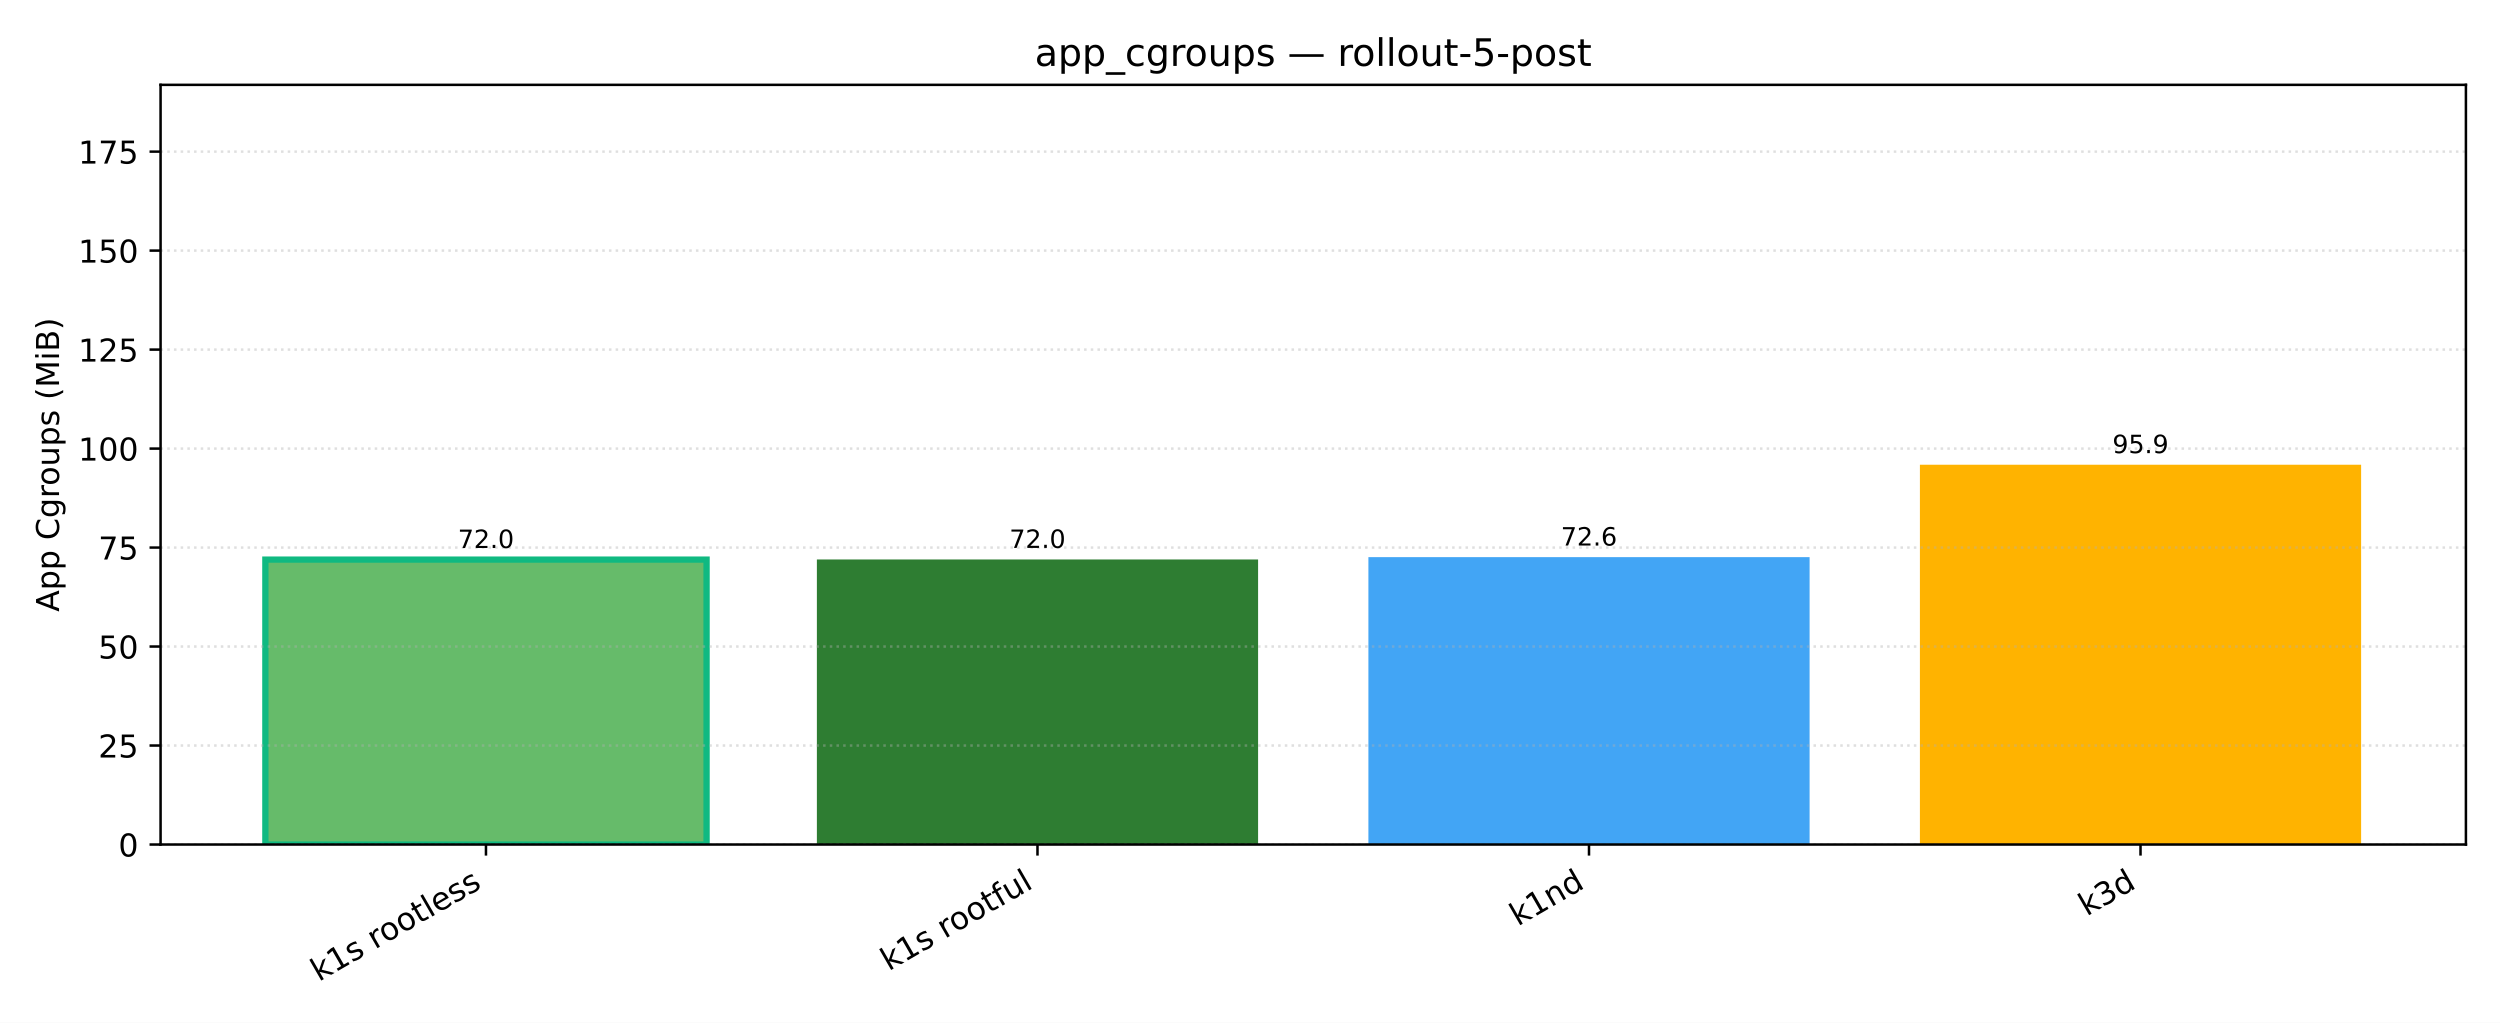
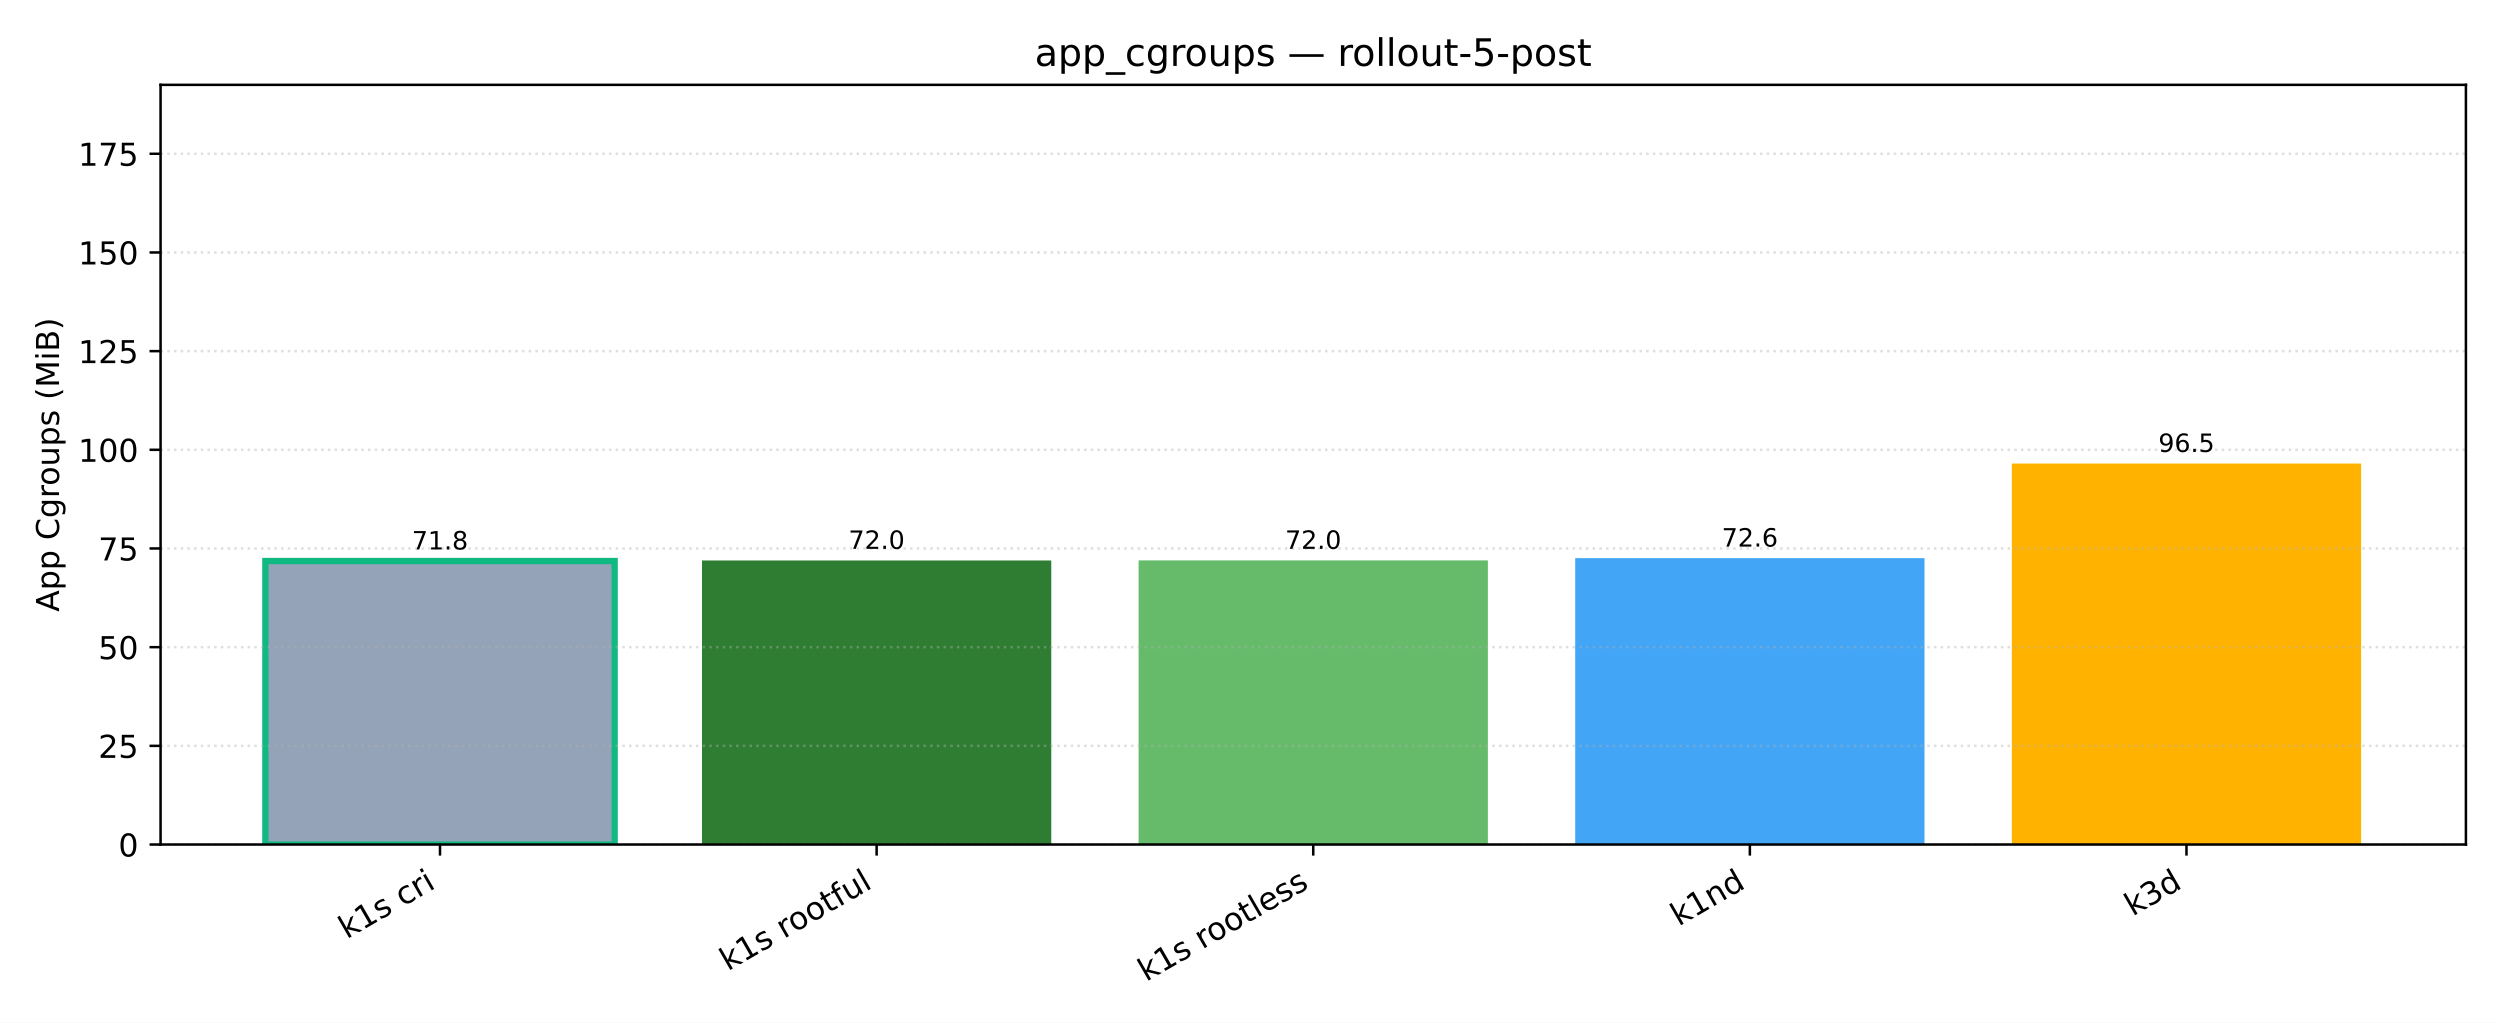
<svg xmlns="http://www.w3.org/2000/svg" xmlns:xlink="http://www.w3.org/1999/xlink" width="792pt" height="324pt" viewBox="0 0 792 324" version="1.1">
  <defs>
    <style type="text/css">*{stroke-linejoin: round; stroke-linecap: butt}</style>
  </defs>
  <g id="figure_1">
    <g id="patch_1">
      <path d="M 0 324  L 792 324  L 792 0  L 0 0  z " style="fill: #ffffff" />
    </g>
    <g id="axes_1">
      <g id="patch_2">
        <path d="M 50.87 267.545  L 781.2 267.545  L 781.2 26.88  L 50.87 26.88  z " style="fill: #ffffff" />
      </g>
      <g id="patch_3">
-         <path d="M 84.067 267.545  L 223.843 267.545  L 223.843 177.278  L 84.067 177.278  z " clip-path="url(#pb3bfb84883)" style="fill: #66bb6a; stroke: #10b981; stroke-width: 2; stroke-linejoin: miter" />
+         <path d="M 84.067 267.545  L 194.723 267.545  L 194.723 177.737  L 84.067 177.737  z " clip-path="url(#p24a2cd84d9)" style="fill: #94a3b8; stroke: #10b981; stroke-width: 2; stroke-linejoin: miter" />
      </g>
      <g id="patch_4">
-         <path d="M 258.787 267.545  L 398.563 267.545  L 398.563 177.243  L 258.787 177.243  z " clip-path="url(#pb3bfb84883)" style="fill: #2e7d32" />
+         <path d="M 222.387 267.545  L 333.043 267.545  L 333.043 177.551  L 222.387 177.551  z " clip-path="url(#p24a2cd84d9)" style="fill: #2e7d32" />
      </g>
      <g id="patch_5">
-         <path d="M 433.507 267.545  L 573.283 267.545  L 573.283 176.498  L 433.507 176.498  z " clip-path="url(#pb3bfb84883)" style="fill: #42a5f5" />
+         <path d="M 360.707 267.545  L 471.363 267.545  L 471.363 177.536  L 360.707 177.536  z " clip-path="url(#p24a2cd84d9)" style="fill: #66bb6a" />
      </g>
      <g id="patch_6">
-         <path d="M 608.227 267.545  L 748.003 267.545  L 748.003 147.223  L 608.227 147.223  z " clip-path="url(#pb3bfb84883)" style="fill: #ffb300" />
+         <path d="M 499.027 267.545  L 609.683 267.545  L 609.683 176.818  L 499.027 176.818  z " clip-path="url(#p24a2cd84d9)" style="fill: #42a5f5" />
+       </g>
+       <g id="patch_7">
+         <path d="M 637.347 267.545  L 748.003 267.545  L 748.003 146.846  L 637.347 146.846  z " clip-path="url(#p24a2cd84d9)" style="fill: #ffb300" />
      </g>
      <g id="matplotlib.axis_1">
        <g id="xtick_1">
          <g id="line2d_1">
            <defs>
-               <path id="maa9c6c82c2" d="M 0 0  L 0 3.5  " style="stroke: #000000; stroke-width: 0.8" />
+               <path id="med36ec6212" d="M 0 0  L 0 3.5  " style="stroke: #000000; stroke-width: 0.8" />
            </defs>
            <g>
-               <use xlink:href="#maa9c6c82c2" x="153.955" y="267.545" style="stroke: #000000; stroke-width: 0.8" />
+               <use xlink:href="#med36ec6212" x="139.395" y="267.545" style="stroke: #000000; stroke-width: 0.8" />
            </g>
          </g>
          <g id="text_1">
-             <g transform="translate(101.0103 311.0931) rotate(-30) scale(0.1 -0.1)">
+             <g transform="translate(109.8384 297.59) rotate(-30) scale(0.1 -0.1)">
              <defs>
                <path id="DejaVuSans-6b" d="M 581 4863  L 1159 4863  L 1159 1991  L 2875 3500  L 3609 3500  L 1753 1863  L 3688 0  L 2938 0  L 1159 1709  L 1159 0  L 581 0  L 581 4863  z " transform="scale(0.015625)" />
                <path id="DejaVuSans-31" d="M 794 531  L 1825 531  L 1825 4091  L 703 3866  L 703 4441  L 1819 4666  L 2450 4666  L 2450 531  L 3481 531  L 3481 0  L 794 0  L 794 531  z " transform="scale(0.015625)" />
                <path id="DejaVuSans-73" d="M 2834 3397  L 2834 2853  Q 2591 2978 2328 3040  Q 2066 3103 1784 3103  Q 1356 3103 1142 2972  Q 928 2841 928 2578  Q 928 2378 1081 2264  Q 1234 2150 1697 2047  L 1894 2003  Q 2506 1872 2764 1633  Q 3022 1394 3022 966  Q 3022 478 2636 193  Q 2250 -91 1575 -91  Q 1294 -91 989 -36  Q 684 19 347 128  L 347 722  Q 666 556 975 473  Q 1284 391 1588 391  Q 1994 391 2212 530  Q 2431 669 2431 922  Q 2431 1156 2273 1281  Q 2116 1406 1581 1522  L 1381 1569  Q 847 1681 609 1914  Q 372 2147 372 2553  Q 372 3047 722 3315  Q 1072 3584 1716 3584  Q 2034 3584 2315 3537  Q 2597 3491 2834 3397  z " transform="scale(0.015625)" />
                <path id="DejaVuSans-20" transform="scale(0.015625)" />
+                 <path id="DejaVuSans-63" d="M 3122 3366  L 3122 2828  Q 2878 2963 2633 3030  Q 2388 3097 2138 3097  Q 1578 3097 1268 2742  Q 959 2388 959 1747  Q 959 1106 1268 751  Q 1578 397 2138 397  Q 2388 397 2633 464  Q 2878 531 3122 666  L 3122 134  Q 2881 22 2623 -34  Q 2366 -91 2075 -91  Q 1284 -91 818 406  Q 353 903 353 1747  Q 353 2603 823 3093  Q 1294 3584 2113 3584  Q 2378 3584 2631 3529  Q 2884 3475 3122 3366  z " transform="scale(0.015625)" />
                <path id="DejaVuSans-72" d="M 2631 2963  Q 2534 3019 2420 3045  Q 2306 3072 2169 3072  Q 1681 3072 1420 2755  Q 1159 2438 1159 1844  L 1159 0  L 581 0  L 581 3500  L 1159 3500  L 1159 2956  Q 1341 3275 1631 3429  Q 1922 3584 2338 3584  Q 2397 3584 2469 3576  Q 2541 3569 2628 3553  L 2631 2963  z " transform="scale(0.015625)" />
+                 <path id="DejaVuSans-69" d="M 603 3500  L 1178 3500  L 1178 0  L 603 0  L 603 3500  z M 603 4863  L 1178 4863  L 1178 4134  L 603 4134  L 603 4863  z " transform="scale(0.015625)" />
+               </defs>
+               <use xlink:href="#DejaVuSans-6b" />
+               <use xlink:href="#DejaVuSans-31" transform="translate(57.91016 0)" />
+               <use xlink:href="#DejaVuSans-73" transform="translate(121.5332 0)" />
+               <use xlink:href="#DejaVuSans-20" transform="translate(173.6328 0)" />
+               <use xlink:href="#DejaVuSans-63" transform="translate(205.4199 0)" />
+               <use xlink:href="#DejaVuSans-72" transform="translate(260.4004 0)" />
+               <use xlink:href="#DejaVuSans-69" transform="translate(301.5137 0)" />
+             </g>
+           </g>
+         </g>
+         <g id="xtick_2">
+           <g id="line2d_2">
+             <g>
+               <use xlink:href="#med36ec6212" x="277.715" y="267.545" style="stroke: #000000; stroke-width: 0.8" />
+             </g>
+           </g>
+           <g id="text_2">
+             <g transform="translate(230.5849 307.7361) rotate(-30) scale(0.1 -0.1)">
+               <defs>
                <path id="DejaVuSans-6f" d="M 1959 3097  Q 1497 3097 1228 2736  Q 959 2375 959 1747  Q 959 1119 1226 758  Q 1494 397 1959 397  Q 2419 397 2687 759  Q 2956 1122 2956 1747  Q 2956 2369 2687 2733  Q 2419 3097 1959 3097  z M 1959 3584  Q 2709 3584 3137 3096  Q 3566 2609 3566 1747  Q 3566 888 3137 398  Q 2709 -91 1959 -91  Q 1206 -91 779 398  Q 353 888 353 1747  Q 353 2609 779 3096  Q 1206 3584 1959 3584  z " transform="scale(0.015625)" />
                <path id="DejaVuSans-74" d="M 1172 4494  L 1172 3500  L 2356 3500  L 2356 3053  L 1172 3053  L 1172 1153  Q 1172 725 1289 603  Q 1406 481 1766 481  L 2356 481  L 2356 0  L 1766 0  Q 1100 0 847 248  Q 594 497 594 1153  L 594 3053  L 172 3053  L 172 3500  L 594 3500  L 594 4494  L 1172 4494  z " transform="scale(0.015625)" />
+                 <path id="DejaVuSans-66" d="M 2375 4863  L 2375 4384  L 1825 4384  Q 1516 4384 1395 4259  Q 1275 4134 1275 3809  L 1275 3500  L 2222 3500  L 2222 3053  L 1275 3053  L 1275 0  L 697 0  L 697 3053  L 147 3053  L 147 3500  L 697 3500  L 697 3744  Q 697 4328 969 4595  Q 1241 4863 1831 4863  L 2375 4863  z " transform="scale(0.015625)" />
+                 <path id="DejaVuSans-75" d="M 544 1381  L 544 3500  L 1119 3500  L 1119 1403  Q 1119 906 1312 657  Q 1506 409 1894 409  Q 2359 409 2629 706  Q 2900 1003 2900 1516  L 2900 3500  L 3475 3500  L 3475 0  L 2900 0  L 2900 538  Q 2691 219 2414 64  Q 2138 -91 1772 -91  Q 1169 -91 856 284  Q 544 659 544 1381  z M 1991 3584  L 1991 3584  z " transform="scale(0.015625)" />
                <path id="DejaVuSans-6c" d="M 603 4863  L 1178 4863  L 1178 0  L 603 0  L 603 4863  z " transform="scale(0.015625)" />
+               </defs>
+               <use xlink:href="#DejaVuSans-6b" />
+               <use xlink:href="#DejaVuSans-31" transform="translate(57.91016 0)" />
+               <use xlink:href="#DejaVuSans-73" transform="translate(121.5332 0)" />
+               <use xlink:href="#DejaVuSans-20" transform="translate(173.6328 0)" />
+               <use xlink:href="#DejaVuSans-72" transform="translate(205.4199 0)" />
+               <use xlink:href="#DejaVuSans-6f" transform="translate(244.2832 0)" />
+               <use xlink:href="#DejaVuSans-6f" transform="translate(305.4648 0)" />
+               <use xlink:href="#DejaVuSans-74" transform="translate(366.6465 0)" />
+               <use xlink:href="#DejaVuSans-66" transform="translate(405.8555 0)" />
+               <use xlink:href="#DejaVuSans-75" transform="translate(441.0605 0)" />
+               <use xlink:href="#DejaVuSans-6c" transform="translate(504.4395 0)" />
+             </g>
+           </g>
+         </g>
+         <g id="xtick_3">
+           <g id="line2d_3">
+             <g>
+               <use xlink:href="#med36ec6212" x="416.035" y="267.545" style="stroke: #000000; stroke-width: 0.8" />
+             </g>
+           </g>
+           <g id="text_3">
+             <g transform="translate(363.0905 311.0931) rotate(-30) scale(0.1 -0.1)">
+               <defs>
                <path id="DejaVuSans-65" d="M 3597 1894  L 3597 1613  L 953 1613  Q 991 1019 1311 708  Q 1631 397 2203 397  Q 2534 397 2845 478  Q 3156 559 3463 722  L 3463 178  Q 3153 47 2828 -22  Q 2503 -91 2169 -91  Q 1331 -91 842 396  Q 353 884 353 1716  Q 353 2575 817 3079  Q 1281 3584 2069 3584  Q 2775 3584 3186 3129  Q 3597 2675 3597 1894  z M 3022 2063  Q 3016 2534 2758 2815  Q 2500 3097 2075 3097  Q 1594 3097 1305 2825  Q 1016 2553 972 2059  L 3022 2063  z " transform="scale(0.015625)" />
              </defs>
              <use xlink:href="#DejaVuSans-6b" />
              <use xlink:href="#DejaVuSans-31" transform="translate(57.91016 0)" />
              <use xlink:href="#DejaVuSans-73" transform="translate(121.5332 0)" />
              <use xlink:href="#DejaVuSans-20" transform="translate(173.6328 0)" />
              <use xlink:href="#DejaVuSans-72" transform="translate(205.4199 0)" />
              <use xlink:href="#DejaVuSans-6f" transform="translate(244.2832 0)" />
              <use xlink:href="#DejaVuSans-6f" transform="translate(305.4648 0)" />
              <use xlink:href="#DejaVuSans-74" transform="translate(366.6465 0)" />
              <use xlink:href="#DejaVuSans-6c" transform="translate(405.8555 0)" />
              <use xlink:href="#DejaVuSans-65" transform="translate(433.6387 0)" />
              <use xlink:href="#DejaVuSans-73" transform="translate(495.1621 0)" />
              <use xlink:href="#DejaVuSans-73" transform="translate(547.2617 0)" />
            </g>
          </g>
        </g>
-         <g id="xtick_2">
-           <g id="line2d_2">
-             <g>
-               <use xlink:href="#maa9c6c82c2" x="328.675" y="267.545" style="stroke: #000000; stroke-width: 0.8" />
-             </g>
-           </g>
-           <g id="text_2">
-             <g transform="translate(281.545 307.7361) rotate(-30) scale(0.1 -0.1)">
-               <defs>
-                 <path id="DejaVuSans-66" d="M 2375 4863  L 2375 4384  L 1825 4384  Q 1516 4384 1395 4259  Q 1275 4134 1275 3809  L 1275 3500  L 2222 3500  L 2222 3053  L 1275 3053  L 1275 0  L 697 0  L 697 3053  L 147 3053  L 147 3500  L 697 3500  L 697 3744  Q 697 4328 969 4595  Q 1241 4863 1831 4863  L 2375 4863  z " transform="scale(0.015625)" />
-                 <path id="DejaVuSans-75" d="M 544 1381  L 544 3500  L 1119 3500  L 1119 1403  Q 1119 906 1312 657  Q 1506 409 1894 409  Q 2359 409 2629 706  Q 2900 1003 2900 1516  L 2900 3500  L 3475 3500  L 3475 0  L 2900 0  L 2900 538  Q 2691 219 2414 64  Q 2138 -91 1772 -91  Q 1169 -91 856 284  Q 544 659 544 1381  z M 1991 3584  L 1991 3584  z " transform="scale(0.015625)" />
-               </defs>
-               <use xlink:href="#DejaVuSans-6b" />
-               <use xlink:href="#DejaVuSans-31" transform="translate(57.91016 0)" />
-               <use xlink:href="#DejaVuSans-73" transform="translate(121.5332 0)" />
-               <use xlink:href="#DejaVuSans-20" transform="translate(173.6328 0)" />
-               <use xlink:href="#DejaVuSans-72" transform="translate(205.4199 0)" />
-               <use xlink:href="#DejaVuSans-6f" transform="translate(244.2832 0)" />
-               <use xlink:href="#DejaVuSans-6f" transform="translate(305.4648 0)" />
-               <use xlink:href="#DejaVuSans-74" transform="translate(366.6465 0)" />
-               <use xlink:href="#DejaVuSans-66" transform="translate(405.8555 0)" />
-               <use xlink:href="#DejaVuSans-75" transform="translate(441.0605 0)" />
-               <use xlink:href="#DejaVuSans-6c" transform="translate(504.4395 0)" />
-             </g>
-           </g>
-         </g>
-         <g id="xtick_3">
-           <g id="line2d_3">
-             <g>
-               <use xlink:href="#maa9c6c82c2" x="503.395" y="267.545" style="stroke: #000000; stroke-width: 0.8" />
-             </g>
-           </g>
-           <g id="text_3">
-             <g transform="translate(480.8439 293.5454) rotate(-30) scale(0.1 -0.1)">
+         <g id="xtick_4">
+           <g id="line2d_4">
+             <g>
+               <use xlink:href="#med36ec6212" x="554.355" y="267.545" style="stroke: #000000; stroke-width: 0.8" />
+             </g>
+           </g>
+           <g id="text_4">
+             <g transform="translate(531.804 293.5454) rotate(-30) scale(0.1 -0.1)">
              <defs>
                <path id="DejaVuSans-6e" d="M 3513 2113  L 3513 0  L 2938 0  L 2938 2094  Q 2938 2591 2744 2837  Q 2550 3084 2163 3084  Q 1697 3084 1428 2787  Q 1159 2491 1159 1978  L 1159 0  L 581 0  L 581 3500  L 1159 3500  L 1159 2956  Q 1366 3272 1645 3428  Q 1925 3584 2291 3584  Q 2894 3584 3203 3211  Q 3513 2838 3513 2113  z " transform="scale(0.015625)" />
                <path id="DejaVuSans-64" d="M 2906 2969  L 2906 4863  L 3481 4863  L 3481 0  L 2906 0  L 2906 525  Q 2725 213 2448 61  Q 2172 -91 1784 -91  Q 1150 -91 751 415  Q 353 922 353 1747  Q 353 2572 751 3078  Q 1150 3584 1784 3584  Q 2172 3584 2448 3432  Q 2725 3281 2906 2969  z M 947 1747  Q 947 1113 1208 752  Q 1469 391 1925 391  Q 2381 391 2643 752  Q 2906 1113 2906 1747  Q 2906 2381 2643 2742  Q 2381 3103 1925 3103  Q 1469 3103 1208 2742  Q 947 2381 947 1747  z " transform="scale(0.015625)" />
              </defs>
              <use xlink:href="#DejaVuSans-6b" />
              <use xlink:href="#DejaVuSans-31" transform="translate(57.91016 0)" />
              <use xlink:href="#DejaVuSans-6e" transform="translate(121.5332 0)" />
              <use xlink:href="#DejaVuSans-64" transform="translate(184.9121 0)" />
            </g>
          </g>
        </g>
-         <g id="xtick_4">
-           <g id="line2d_4">
-             <g>
-               <use xlink:href="#maa9c6c82c2" x="678.115" y="267.545" style="stroke: #000000; stroke-width: 0.8" />
-             </g>
-           </g>
-           <g id="text_4">
-             <g transform="translate(661.0525 290.3767) rotate(-30) scale(0.1 -0.1)">
+         <g id="xtick_5">
+           <g id="line2d_5">
+             <g>
+               <use xlink:href="#med36ec6212" x="692.675" y="267.545" style="stroke: #000000; stroke-width: 0.8" />
+             </g>
+           </g>
+           <g id="text_5">
+             <g transform="translate(675.6125 290.3767) rotate(-30) scale(0.1 -0.1)">
              <defs>
                <path id="DejaVuSans-33" d="M 2597 2516  Q 3050 2419 3304 2112  Q 3559 1806 3559 1356  Q 3559 666 3084 287  Q 2609 -91 1734 -91  Q 1441 -91 1130 -33  Q 819 25 488 141  L 488 750  Q 750 597 1062 519  Q 1375 441 1716 441  Q 2309 441 2620 675  Q 2931 909 2931 1356  Q 2931 1769 2642 2001  Q 2353 2234 1838 2234  L 1294 2234  L 1294 2753  L 1863 2753  Q 2328 2753 2575 2939  Q 2822 3125 2822 3475  Q 2822 3834 2567 4026  Q 2313 4219 1838 4219  Q 1578 4219 1281 4162  Q 984 4106 628 3988  L 628 4550  Q 988 4650 1302 4700  Q 1616 4750 1894 4750  Q 2613 4750 3031 4423  Q 3450 4097 3450 3541  Q 3450 3153 3228 2886  Q 3006 2619 2597 2516  z " transform="scale(0.015625)" />
              </defs>
              <use xlink:href="#DejaVuSans-6b" />
              <use xlink:href="#DejaVuSans-33" transform="translate(57.91016 0)" />
              <use xlink:href="#DejaVuSans-64" transform="translate(121.5332 0)" />
            </g>
          </g>
        </g>
      </g>
      <g id="matplotlib.axis_2">
        <g id="ytick_1">
-           <g id="line2d_5">
-             <path d="M 50.87 267.545  L 781.2 267.545  " clip-path="url(#pb3bfb84883)" style="fill: none; stroke-dasharray: 0.8,1.32; stroke-dashoffset: 0; stroke: #b0b0b0; stroke-opacity: 0.4; stroke-width: 0.8" />
-           </g>
          <g id="line2d_6">
+             <path d="M 50.87 267.545  L 781.2 267.545  " clip-path="url(#p24a2cd84d9)" style="fill: none; stroke-dasharray: 0.8,1.32; stroke-dashoffset: 0; stroke: #b0b0b0; stroke-opacity: 0.4; stroke-width: 0.8" />
+           </g>
+           <g id="line2d_7">
            <defs>
-               <path id="m09e6386396" d="M 0 0  L -3.5 0  " style="stroke: #000000; stroke-width: 0.8" />
+               <path id="m77cdfce2b3" d="M 0 0  L -3.5 0  " style="stroke: #000000; stroke-width: 0.8" />
            </defs>
            <g>
-               <use xlink:href="#m09e6386396" x="50.87" y="267.545" style="stroke: #000000; stroke-width: 0.8" />
-             </g>
-           </g>
-           <g id="text_5">
+               <use xlink:href="#m77cdfce2b3" x="50.87" y="267.545" style="stroke: #000000; stroke-width: 0.8" />
+             </g>
+           </g>
+           <g id="text_6">
            <g transform="translate(37.5075 271.3447) scale(0.1 -0.1)">
              <defs>
                <path id="DejaVuSans-30" d="M 2034 4250  Q 1547 4250 1301 3770  Q 1056 3291 1056 2328  Q 1056 1369 1301 889  Q 1547 409 2034 409  Q 2525 409 2770 889  Q 3016 1369 3016 2328  Q 3016 3291 2770 3770  Q 2525 4250 2034 4250  z M 2034 4750  Q 2819 4750 3233 4129  Q 3647 3509 3647 2328  Q 3647 1150 3233 529  Q 2819 -91 2034 -91  Q 1250 -91 836 529  Q 422 1150 422 2328  Q 422 3509 836 4129  Q 1250 4750 2034 4750  z " transform="scale(0.015625)" />
              </defs>
              <use xlink:href="#DejaVuSans-30" />
            </g>
          </g>
        </g>
        <g id="ytick_2">
-           <g id="line2d_7">
-             <path d="M 50.87 236.187  L 781.2 236.187  " clip-path="url(#pb3bfb84883)" style="fill: none; stroke-dasharray: 0.8,1.32; stroke-dashoffset: 0; stroke: #b0b0b0; stroke-opacity: 0.4; stroke-width: 0.8" />
-           </g>
          <g id="line2d_8">
-             <g>
-               <use xlink:href="#m09e6386396" x="50.87" y="236.187" style="stroke: #000000; stroke-width: 0.8" />
-             </g>
-           </g>
-           <g id="text_6">
-             <g transform="translate(31.145 239.9863) scale(0.1 -0.1)">
+             <path d="M 50.87 236.284  L 781.2 236.284  " clip-path="url(#p24a2cd84d9)" style="fill: none; stroke-dasharray: 0.8,1.32; stroke-dashoffset: 0; stroke: #b0b0b0; stroke-opacity: 0.4; stroke-width: 0.8" />
+           </g>
+           <g id="line2d_9">
+             <g>
+               <use xlink:href="#m77cdfce2b3" x="50.87" y="236.284" style="stroke: #000000; stroke-width: 0.8" />
+             </g>
+           </g>
+           <g id="text_7">
+             <g transform="translate(31.145 240.0831) scale(0.1 -0.1)">
              <defs>
                <path id="DejaVuSans-32" d="M 1228 531  L 3431 531  L 3431 0  L 469 0  L 469 531  Q 828 903 1448 1529  Q 2069 2156 2228 2338  Q 2531 2678 2651 2914  Q 2772 3150 2772 3378  Q 2772 3750 2511 3984  Q 2250 4219 1831 4219  Q 1534 4219 1204 4116  Q 875 4013 500 3803  L 500 4441  Q 881 4594 1212 4672  Q 1544 4750 1819 4750  Q 2544 4750 2975 4387  Q 3406 4025 3406 3419  Q 3406 3131 3298 2873  Q 3191 2616 2906 2266  Q 2828 2175 2409 1742  Q 1991 1309 1228 531  z " transform="scale(0.015625)" />
                <path id="DejaVuSans-35" d="M 691 4666  L 3169 4666  L 3169 4134  L 1269 4134  L 1269 2991  Q 1406 3038 1543 3061  Q 1681 3084 1819 3084  Q 2600 3084 3056 2656  Q 3513 2228 3513 1497  Q 3513 744 3044 326  Q 2575 -91 1722 -91  Q 1428 -91 1123 -41  Q 819 9 494 109  L 494 744  Q 775 591 1075 516  Q 1375 441 1709 441  Q 2250 441 2565 725  Q 2881 1009 2881 1497  Q 2881 1984 2565 2268  Q 2250 2553 1709 2553  Q 1456 2553 1204 2497  Q 953 2441 691 2322  L 691 4666  z " transform="scale(0.015625)" />
              </defs>
              <use xlink:href="#DejaVuSans-32" />
              <use xlink:href="#DejaVuSans-35" transform="translate(63.62305 0)" />
            </g>
          </g>
        </g>
        <g id="ytick_3">
-           <g id="line2d_9">
-             <path d="M 50.87 204.829  L 781.2 204.829  " clip-path="url(#pb3bfb84883)" style="fill: none; stroke-dasharray: 0.8,1.32; stroke-dashoffset: 0; stroke: #b0b0b0; stroke-opacity: 0.4; stroke-width: 0.8" />
-           </g>
          <g id="line2d_10">
-             <g>
-               <use xlink:href="#m09e6386396" x="50.87" y="204.829" style="stroke: #000000; stroke-width: 0.8" />
-             </g>
-           </g>
-           <g id="text_7">
-             <g transform="translate(31.145 208.628) scale(0.1 -0.1)">
+             <path d="M 50.87 205.022  L 781.2 205.022  " clip-path="url(#p24a2cd84d9)" style="fill: none; stroke-dasharray: 0.8,1.32; stroke-dashoffset: 0; stroke: #b0b0b0; stroke-opacity: 0.4; stroke-width: 0.8" />
+           </g>
+           <g id="line2d_11">
+             <g>
+               <use xlink:href="#m77cdfce2b3" x="50.87" y="205.022" style="stroke: #000000; stroke-width: 0.8" />
+             </g>
+           </g>
+           <g id="text_8">
+             <g transform="translate(31.145 208.8215) scale(0.1 -0.1)">
              <use xlink:href="#DejaVuSans-35" />
              <use xlink:href="#DejaVuSans-30" transform="translate(63.62305 0)" />
            </g>
          </g>
        </g>
        <g id="ytick_4">
-           <g id="line2d_11">
-             <path d="M 50.87 173.47  L 781.2 173.47  " clip-path="url(#pb3bfb84883)" style="fill: none; stroke-dasharray: 0.8,1.32; stroke-dashoffset: 0; stroke: #b0b0b0; stroke-opacity: 0.4; stroke-width: 0.8" />
-           </g>
          <g id="line2d_12">
-             <g>
-               <use xlink:href="#m09e6386396" x="50.87" y="173.47" style="stroke: #000000; stroke-width: 0.8" />
-             </g>
-           </g>
-           <g id="text_8">
-             <g transform="translate(31.145 177.2697) scale(0.1 -0.1)">
+             <path d="M 50.87 173.761  L 781.2 173.761  " clip-path="url(#p24a2cd84d9)" style="fill: none; stroke-dasharray: 0.8,1.32; stroke-dashoffset: 0; stroke: #b0b0b0; stroke-opacity: 0.4; stroke-width: 0.8" />
+           </g>
+           <g id="line2d_13">
+             <g>
+               <use xlink:href="#m77cdfce2b3" x="50.87" y="173.761" style="stroke: #000000; stroke-width: 0.8" />
+             </g>
+           </g>
+           <g id="text_9">
+             <g transform="translate(31.145 177.5599) scale(0.1 -0.1)">
              <defs>
                <path id="DejaVuSans-37" d="M 525 4666  L 3525 4666  L 3525 4397  L 1831 0  L 1172 0  L 2766 4134  L 525 4134  L 525 4666  z " transform="scale(0.015625)" />
              </defs>
              <use xlink:href="#DejaVuSans-37" />
              <use xlink:href="#DejaVuSans-35" transform="translate(63.62305 0)" />
            </g>
          </g>
        </g>
        <g id="ytick_5">
-           <g id="line2d_13">
-             <path d="M 50.87 142.112  L 781.2 142.112  " clip-path="url(#pb3bfb84883)" style="fill: none; stroke-dasharray: 0.8,1.32; stroke-dashoffset: 0; stroke: #b0b0b0; stroke-opacity: 0.4; stroke-width: 0.8" />
-           </g>
          <g id="line2d_14">
-             <g>
-               <use xlink:href="#m09e6386396" x="50.87" y="142.112" style="stroke: #000000; stroke-width: 0.8" />
-             </g>
-           </g>
-           <g id="text_9">
-             <g transform="translate(24.7825 145.9113) scale(0.1 -0.1)">
+             <path d="M 50.87 142.499  L 781.2 142.499  " clip-path="url(#p24a2cd84d9)" style="fill: none; stroke-dasharray: 0.8,1.32; stroke-dashoffset: 0; stroke: #b0b0b0; stroke-opacity: 0.4; stroke-width: 0.8" />
+           </g>
+           <g id="line2d_15">
+             <g>
+               <use xlink:href="#m77cdfce2b3" x="50.87" y="142.499" style="stroke: #000000; stroke-width: 0.8" />
+             </g>
+           </g>
+           <g id="text_10">
+             <g transform="translate(24.7825 146.2983) scale(0.1 -0.1)">
              <use xlink:href="#DejaVuSans-31" />
              <use xlink:href="#DejaVuSans-30" transform="translate(63.62305 0)" />
              <use xlink:href="#DejaVuSans-30" transform="translate(127.2461 0)" />
            </g>
          </g>
        </g>
        <g id="ytick_6">
-           <g id="line2d_15">
-             <path d="M 50.87 110.754  L 781.2 110.754  " clip-path="url(#pb3bfb84883)" style="fill: none; stroke-dasharray: 0.8,1.32; stroke-dashoffset: 0; stroke: #b0b0b0; stroke-opacity: 0.4; stroke-width: 0.8" />
-           </g>
          <g id="line2d_16">
-             <g>
-               <use xlink:href="#m09e6386396" x="50.87" y="110.754" style="stroke: #000000; stroke-width: 0.8" />
-             </g>
-           </g>
-           <g id="text_10">
-             <g transform="translate(24.7825 114.553) scale(0.1 -0.1)">
+             <path d="M 50.87 111.237  L 781.2 111.237  " clip-path="url(#p24a2cd84d9)" style="fill: none; stroke-dasharray: 0.8,1.32; stroke-dashoffset: 0; stroke: #b0b0b0; stroke-opacity: 0.4; stroke-width: 0.8" />
+           </g>
+           <g id="line2d_17">
+             <g>
+               <use xlink:href="#m77cdfce2b3" x="50.87" y="111.237" style="stroke: #000000; stroke-width: 0.8" />
+             </g>
+           </g>
+           <g id="text_11">
+             <g transform="translate(24.7825 115.0367) scale(0.1 -0.1)">
              <use xlink:href="#DejaVuSans-31" />
              <use xlink:href="#DejaVuSans-32" transform="translate(63.62305 0)" />
              <use xlink:href="#DejaVuSans-35" transform="translate(127.2461 0)" />
            </g>
          </g>
        </g>
        <g id="ytick_7">
-           <g id="line2d_17">
-             <path d="M 50.87 79.395  L 781.2 79.395  " clip-path="url(#pb3bfb84883)" style="fill: none; stroke-dasharray: 0.8,1.32; stroke-dashoffset: 0; stroke: #b0b0b0; stroke-opacity: 0.4; stroke-width: 0.8" />
-           </g>
          <g id="line2d_18">
-             <g>
-               <use xlink:href="#m09e6386396" x="50.87" y="79.395" style="stroke: #000000; stroke-width: 0.8" />
-             </g>
-           </g>
-           <g id="text_11">
-             <g transform="translate(24.7825 83.19464) scale(0.1 -0.1)">
+             <path d="M 50.87 79.976  L 781.2 79.976  " clip-path="url(#p24a2cd84d9)" style="fill: none; stroke-dasharray: 0.8,1.32; stroke-dashoffset: 0; stroke: #b0b0b0; stroke-opacity: 0.4; stroke-width: 0.8" />
+           </g>
+           <g id="line2d_19">
+             <g>
+               <use xlink:href="#m77cdfce2b3" x="50.87" y="79.976" style="stroke: #000000; stroke-width: 0.8" />
+             </g>
+           </g>
+           <g id="text_12">
+             <g transform="translate(24.7825 83.77509) scale(0.1 -0.1)">
              <use xlink:href="#DejaVuSans-31" />
              <use xlink:href="#DejaVuSans-35" transform="translate(63.62305 0)" />
              <use xlink:href="#DejaVuSans-30" transform="translate(127.2461 0)" />
            </g>
          </g>
        </g>
        <g id="ytick_8">
-           <g id="line2d_19">
-             <path d="M 50.87 48.037  L 781.2 48.037  " clip-path="url(#pb3bfb84883)" style="fill: none; stroke-dasharray: 0.8,1.32; stroke-dashoffset: 0; stroke: #b0b0b0; stroke-opacity: 0.4; stroke-width: 0.8" />
-           </g>
          <g id="line2d_20">
-             <g>
-               <use xlink:href="#m09e6386396" x="50.87" y="48.037" style="stroke: #000000; stroke-width: 0.8" />
-             </g>
-           </g>
-           <g id="text_12">
-             <g transform="translate(24.7825 51.8363) scale(0.1 -0.1)">
+             <path d="M 50.87 48.714  L 781.2 48.714  " clip-path="url(#p24a2cd84d9)" style="fill: none; stroke-dasharray: 0.8,1.32; stroke-dashoffset: 0; stroke: #b0b0b0; stroke-opacity: 0.4; stroke-width: 0.8" />
+           </g>
+           <g id="line2d_21">
+             <g>
+               <use xlink:href="#m77cdfce2b3" x="50.87" y="48.714" style="stroke: #000000; stroke-width: 0.8" />
+             </g>
+           </g>
+           <g id="text_13">
+             <g transform="translate(24.7825 52.51349) scale(0.1 -0.1)">
              <use xlink:href="#DejaVuSans-31" />
              <use xlink:href="#DejaVuSans-37" transform="translate(63.62305 0)" />
              <use xlink:href="#DejaVuSans-35" transform="translate(127.2461 0)" />
            </g>
          </g>
        </g>
-         <g id="text_13">
+         <g id="text_14">
          <g transform="translate(18.70281 193.8104) rotate(-90) scale(0.1 -0.1)">
            <defs>
              <path id="DejaVuSans-41" d="M 2188 4044  L 1331 1722  L 3047 1722  L 2188 4044  z M 1831 4666  L 2547 4666  L 4325 0  L 3669 0  L 3244 1197  L 1141 1197  L 716 0  L 50 0  L 1831 4666  z " transform="scale(0.015625)" />
              <path id="DejaVuSans-70" d="M 1159 525  L 1159 -1331  L 581 -1331  L 581 3500  L 1159 3500  L 1159 2969  Q 1341 3281 1617 3432  Q 1894 3584 2278 3584  Q 2916 3584 3314 3078  Q 3713 2572 3713 1747  Q 3713 922 3314 415  Q 2916 -91 2278 -91  Q 1894 -91 1617 61  Q 1341 213 1159 525  z M 3116 1747  Q 3116 2381 2855 2742  Q 2594 3103 2138 3103  Q 1681 3103 1420 2742  Q 1159 2381 1159 1747  Q 1159 1113 1420 752  Q 1681 391 2138 391  Q 2594 391 2855 752  Q 3116 1113 3116 1747  z " transform="scale(0.015625)" />
              <path id="DejaVuSans-43" d="M 4122 4306  L 4122 3641  Q 3803 3938 3442 4084  Q 3081 4231 2675 4231  Q 1875 4231 1450 3742  Q 1025 3253 1025 2328  Q 1025 1406 1450 917  Q 1875 428 2675 428  Q 3081 428 3442 575  Q 3803 722 4122 1019  L 4122 359  Q 3791 134 3420 21  Q 3050 -91 2638 -91  Q 1578 -91 968 557  Q 359 1206 359 2328  Q 359 3453 968 4101  Q 1578 4750 2638 4750  Q 3056 4750 3426 4639  Q 3797 4528 4122 4306  z " transform="scale(0.015625)" />
              <path id="DejaVuSans-67" d="M 2906 1791  Q 2906 2416 2648 2759  Q 2391 3103 1925 3103  Q 1463 3103 1205 2759  Q 947 2416 947 1791  Q 947 1169 1205 825  Q 1463 481 1925 481  Q 2391 481 2648 825  Q 2906 1169 2906 1791  z M 3481 434  Q 3481 -459 3084 -895  Q 2688 -1331 1869 -1331  Q 1566 -1331 1297 -1286  Q 1028 -1241 775 -1147  L 775 -588  Q 1028 -725 1275 -790  Q 1522 -856 1778 -856  Q 2344 -856 2625 -561  Q 2906 -266 2906 331  L 2906 616  Q 2728 306 2450 153  Q 2172 0 1784 0  Q 1141 0 747 490  Q 353 981 353 1791  Q 353 2603 747 3093  Q 1141 3584 1784 3584  Q 2172 3584 2450 3431  Q 2728 3278 2906 2969  L 2906 3500  L 3481 3500  L 3481 434  z " transform="scale(0.015625)" />
              <path id="DejaVuSans-28" d="M 1984 4856  Q 1566 4138 1362 3434  Q 1159 2731 1159 2009  Q 1159 1288 1364 580  Q 1569 -128 1984 -844  L 1484 -844  Q 1016 -109 783 600  Q 550 1309 550 2009  Q 550 2706 781 3412  Q 1013 4119 1484 4856  L 1984 4856  z " transform="scale(0.015625)" />
              <path id="DejaVuSans-4d" d="M 628 4666  L 1569 4666  L 2759 1491  L 3956 4666  L 4897 4666  L 4897 0  L 4281 0  L 4281 4097  L 3078 897  L 2444 897  L 1241 4097  L 1241 0  L 628 0  L 628 4666  z " transform="scale(0.015625)" />
-               <path id="DejaVuSans-69" d="M 603 3500  L 1178 3500  L 1178 0  L 603 0  L 603 3500  z M 603 4863  L 1178 4863  L 1178 4134  L 603 4134  L 603 4863  z " transform="scale(0.015625)" />
              <path id="DejaVuSans-42" d="M 1259 2228  L 1259 519  L 2272 519  Q 2781 519 3026 730  Q 3272 941 3272 1375  Q 3272 1813 3026 2020  Q 2781 2228 2272 2228  L 1259 2228  z M 1259 4147  L 1259 2741  L 2194 2741  Q 2656 2741 2882 2914  Q 3109 3088 3109 3444  Q 3109 3797 2882 3972  Q 2656 4147 2194 4147  L 1259 4147  z M 628 4666  L 2241 4666  Q 2963 4666 3353 4366  Q 3744 4066 3744 3513  Q 3744 3084 3544 2831  Q 3344 2578 2956 2516  Q 3422 2416 3680 2098  Q 3938 1781 3938 1306  Q 3938 681 3513 340  Q 3088 0 2303 0  L 628 0  L 628 4666  z " transform="scale(0.015625)" />
              <path id="DejaVuSans-29" d="M 513 4856  L 1013 4856  Q 1481 4119 1714 3412  Q 1947 2706 1947 2009  Q 1947 1309 1714 600  Q 1481 -109 1013 -844  L 513 -844  Q 928 -128 1133 580  Q 1338 1288 1338 2009  Q 1338 2731 1133 3434  Q 928 4138 513 4856  z " transform="scale(0.015625)" />
            </defs>
            <use xlink:href="#DejaVuSans-41" />
            <use xlink:href="#DejaVuSans-70" transform="translate(68.4082 0)" />
            <use xlink:href="#DejaVuSans-70" transform="translate(131.8848 0)" />
            <use xlink:href="#DejaVuSans-20" transform="translate(195.3613 0)" />
            <use xlink:href="#DejaVuSans-43" transform="translate(227.1484 0)" />
            <use xlink:href="#DejaVuSans-67" transform="translate(296.9727 0)" />
            <use xlink:href="#DejaVuSans-72" transform="translate(360.4492 0)" />
            <use xlink:href="#DejaVuSans-6f" transform="translate(399.3125 0)" />
            <use xlink:href="#DejaVuSans-75" transform="translate(460.4941 0)" />
            <use xlink:href="#DejaVuSans-70" transform="translate(523.873 0)" />
            <use xlink:href="#DejaVuSans-73" transform="translate(587.3496 0)" />
            <use xlink:href="#DejaVuSans-20" transform="translate(639.4492 0)" />
            <use xlink:href="#DejaVuSans-28" transform="translate(671.2363 0)" />
            <use xlink:href="#DejaVuSans-4d" transform="translate(710.25 0)" />
            <use xlink:href="#DejaVuSans-69" transform="translate(796.5293 0)" />
            <use xlink:href="#DejaVuSans-42" transform="translate(824.3125 0)" />
            <use xlink:href="#DejaVuSans-29" transform="translate(892.916 0)" />
          </g>
        </g>
      </g>
-       <g id="patch_7">
+       <g id="patch_8">
        <path d="M 50.87 267.545  L 50.87 26.88  " style="fill: none; stroke: #000000; stroke-width: 0.8; stroke-linejoin: miter; stroke-linecap: square" />
      </g>
-       <g id="patch_8">
+       <g id="patch_9">
        <path d="M 781.2 267.545  L 781.2 26.88  " style="fill: none; stroke: #000000; stroke-width: 0.8; stroke-linejoin: miter; stroke-linecap: square" />
      </g>
-       <g id="patch_9">
+       <g id="patch_10">
        <path d="M 50.87 267.545  L 781.2 267.545  " style="fill: none; stroke: #000000; stroke-width: 0.8; stroke-linejoin: miter; stroke-linecap: square" />
      </g>
-       <g id="patch_10">
+       <g id="patch_11">
        <path d="M 50.87 26.88  L 781.2 26.88  " style="fill: none; stroke: #000000; stroke-width: 0.8; stroke-linejoin: miter; stroke-linecap: square" />
      </g>
-       <g id="text_14">
-         <g transform="translate(145.0486 173.6138) scale(0.08 -0.08)">
+       <g id="text_15">
+         <g transform="translate(130.4886 174.073) scale(0.08 -0.08)">
          <defs>
            <path id="DejaVuSans-2e" d="M 684 794  L 1344 794  L 1344 0  L 684 0  L 684 794  z " transform="scale(0.015625)" />
+             <path id="DejaVuSans-38" d="M 2034 2216  Q 1584 2216 1326 1975  Q 1069 1734 1069 1313  Q 1069 891 1326 650  Q 1584 409 2034 409  Q 2484 409 2743 651  Q 3003 894 3003 1313  Q 3003 1734 2745 1975  Q 2488 2216 2034 2216  z M 1403 2484  Q 997 2584 770 2862  Q 544 3141 544 3541  Q 544 4100 942 4425  Q 1341 4750 2034 4750  Q 2731 4750 3128 4425  Q 3525 4100 3525 3541  Q 3525 3141 3298 2862  Q 3072 2584 2669 2484  Q 3125 2378 3379 2068  Q 3634 1759 3634 1313  Q 3634 634 3220 271  Q 2806 -91 2034 -91  Q 1263 -91 848 271  Q 434 634 434 1313  Q 434 1759 690 2068  Q 947 2378 1403 2484  z M 1172 3481  Q 1172 3119 1398 2916  Q 1625 2713 2034 2713  Q 2441 2713 2670 2916  Q 2900 3119 2900 3481  Q 2900 3844 2670 4047  Q 2441 4250 2034 4250  Q 1625 4250 1398 4047  Q 1172 3844 1172 3481  z " transform="scale(0.015625)" />
          </defs>
+           <use xlink:href="#DejaVuSans-37" />
+           <use xlink:href="#DejaVuSans-31" transform="translate(63.62305 0)" />
+           <use xlink:href="#DejaVuSans-2e" transform="translate(127.2461 0)" />
+           <use xlink:href="#DejaVuSans-38" transform="translate(159.0332 0)" />
+         </g>
+       </g>
+       <g id="text_16">
+         <g transform="translate(268.8087 173.8874) scale(0.08 -0.08)">
          <use xlink:href="#DejaVuSans-37" />
          <use xlink:href="#DejaVuSans-32" transform="translate(63.62305 0)" />
          <use xlink:href="#DejaVuSans-2e" transform="translate(127.2461 0)" />
          <use xlink:href="#DejaVuSans-30" transform="translate(159.0332 0)" />
        </g>
      </g>
-       <g id="text_15">
-         <g transform="translate(319.7687 173.5795) scale(0.08 -0.08)">
+       <g id="text_17">
+         <g transform="translate(407.1288 173.8727) scale(0.08 -0.08)">
          <use xlink:href="#DejaVuSans-37" />
          <use xlink:href="#DejaVuSans-32" transform="translate(63.62305 0)" />
          <use xlink:href="#DejaVuSans-2e" transform="translate(127.2461 0)" />
          <use xlink:href="#DejaVuSans-30" transform="translate(159.0332 0)" />
        </g>
      </g>
-       <g id="text_16">
-         <g transform="translate(494.4888 172.8347) scale(0.08 -0.08)">
+       <g id="text_18">
+         <g transform="translate(545.4488 173.1547) scale(0.08 -0.08)">
          <defs>
            <path id="DejaVuSans-36" d="M 2113 2584  Q 1688 2584 1439 2293  Q 1191 2003 1191 1497  Q 1191 994 1439 701  Q 1688 409 2113 409  Q 2538 409 2786 701  Q 3034 994 3034 1497  Q 3034 2003 2786 2293  Q 2538 2584 2113 2584  z M 3366 4563  L 3366 3988  Q 3128 4100 2886 4159  Q 2644 4219 2406 4219  Q 1781 4219 1451 3797  Q 1122 3375 1075 2522  Q 1259 2794 1537 2939  Q 1816 3084 2150 3084  Q 2853 3084 3261 2657  Q 3669 2231 3669 1497  Q 3669 778 3244 343  Q 2819 -91 2113 -91  Q 1303 -91 875 529  Q 447 1150 447 2328  Q 447 3434 972 4092  Q 1497 4750 2381 4750  Q 2619 4750 2861 4703  Q 3103 4656 3366 4563  z " transform="scale(0.015625)" />
          </defs>
          <use xlink:href="#DejaVuSans-37" />
          <use xlink:href="#DejaVuSans-32" transform="translate(63.62305 0)" />
          <use xlink:href="#DejaVuSans-2e" transform="translate(127.2461 0)" />
          <use xlink:href="#DejaVuSans-36" transform="translate(159.0332 0)" />
        </g>
      </g>
-       <g id="text_17">
-         <g transform="translate(669.2089 143.5588) scale(0.08 -0.08)">
+       <g id="text_19">
+         <g transform="translate(683.7689 143.1826) scale(0.08 -0.08)">
          <defs>
            <path id="DejaVuSans-39" d="M 703 97  L 703 672  Q 941 559 1184 500  Q 1428 441 1663 441  Q 2288 441 2617 861  Q 2947 1281 2994 2138  Q 2813 1869 2534 1725  Q 2256 1581 1919 1581  Q 1219 1581 811 2004  Q 403 2428 403 3163  Q 403 3881 828 4315  Q 1253 4750 1959 4750  Q 2769 4750 3195 4129  Q 3622 3509 3622 2328  Q 3622 1225 3098 567  Q 2575 -91 1691 -91  Q 1453 -91 1209 -44  Q 966 3 703 97  z M 1959 2075  Q 2384 2075 2632 2365  Q 2881 2656 2881 3163  Q 2881 3666 2632 3958  Q 2384 4250 1959 4250  Q 1534 4250 1286 3958  Q 1038 3666 1038 3163  Q 1038 2656 1286 2365  Q 1534 2075 1959 2075  z " transform="scale(0.015625)" />
          </defs>
          <use xlink:href="#DejaVuSans-39" />
-           <use xlink:href="#DejaVuSans-35" transform="translate(63.62305 0)" />
+           <use xlink:href="#DejaVuSans-36" transform="translate(63.62305 0)" />
          <use xlink:href="#DejaVuSans-2e" transform="translate(127.2461 0)" />
-           <use xlink:href="#DejaVuSans-39" transform="translate(159.0332 0)" />
-         </g>
-       </g>
-       <g id="text_18">
+           <use xlink:href="#DejaVuSans-35" transform="translate(159.0332 0)" />
+         </g>
+       </g>
+       <g id="text_20">
        <g transform="translate(327.8106 20.88) scale(0.12 -0.12)">
          <defs>
            <path id="DejaVuSans-61" d="M 2194 1759  Q 1497 1759 1228 1600  Q 959 1441 959 1056  Q 959 750 1161 570  Q 1363 391 1709 391  Q 2188 391 2477 730  Q 2766 1069 2766 1631  L 2766 1759  L 2194 1759  z M 3341 1997  L 3341 0  L 2766 0  L 2766 531  Q 2569 213 2275 61  Q 1981 -91 1556 -91  Q 1019 -91 701 211  Q 384 513 384 1019  Q 384 1609 779 1909  Q 1175 2209 1959 2209  L 2766 2209  L 2766 2266  Q 2766 2663 2505 2880  Q 2244 3097 1772 3097  Q 1472 3097 1187 3025  Q 903 2953 641 2809  L 641 3341  Q 956 3463 1253 3523  Q 1550 3584 1831 3584  Q 2591 3584 2966 3190  Q 3341 2797 3341 1997  z " transform="scale(0.015625)" />
            <path id="DejaVuSans-5f" d="M 3263 -1063  L 3263 -1509  L -63 -1509  L -63 -1063  L 3263 -1063  z " transform="scale(0.015625)" />
-             <path id="DejaVuSans-63" d="M 3122 3366  L 3122 2828  Q 2878 2963 2633 3030  Q 2388 3097 2138 3097  Q 1578 3097 1268 2742  Q 959 2388 959 1747  Q 959 1106 1268 751  Q 1578 397 2138 397  Q 2388 397 2633 464  Q 2878 531 3122 666  L 3122 134  Q 2881 22 2623 -34  Q 2366 -91 2075 -91  Q 1284 -91 818 406  Q 353 903 353 1747  Q 353 2603 823 3093  Q 1294 3584 2113 3584  Q 2378 3584 2631 3529  Q 2884 3475 3122 3366  z " transform="scale(0.015625)" />
            <path id="DejaVuSans-2014" d="M 313 1978  L 6088 1978  L 6088 1528  L 313 1528  L 313 1978  z " transform="scale(0.015625)" />
            <path id="DejaVuSans-2d" d="M 313 2009  L 1997 2009  L 1997 1497  L 313 1497  L 313 2009  z " transform="scale(0.015625)" />
          </defs>
          <use xlink:href="#DejaVuSans-61" />
          <use xlink:href="#DejaVuSans-70" transform="translate(61.2793 0)" />
          <use xlink:href="#DejaVuSans-70" transform="translate(124.7559 0)" />
          <use xlink:href="#DejaVuSans-5f" transform="translate(188.2324 0)" />
          <use xlink:href="#DejaVuSans-63" transform="translate(238.2324 0)" />
          <use xlink:href="#DejaVuSans-67" transform="translate(293.2129 0)" />
          <use xlink:href="#DejaVuSans-72" transform="translate(356.6895 0)" />
          <use xlink:href="#DejaVuSans-6f" transform="translate(395.5527 0)" />
          <use xlink:href="#DejaVuSans-75" transform="translate(456.7344 0)" />
          <use xlink:href="#DejaVuSans-70" transform="translate(520.1133 0)" />
          <use xlink:href="#DejaVuSans-73" transform="translate(583.5898 0)" />
          <use xlink:href="#DejaVuSans-20" transform="translate(635.6895 0)" />
          <use xlink:href="#DejaVuSans-2014" transform="translate(667.4766 0)" />
          <use xlink:href="#DejaVuSans-20" transform="translate(767.4766 0)" />
          <use xlink:href="#DejaVuSans-72" transform="translate(799.2637 0)" />
          <use xlink:href="#DejaVuSans-6f" transform="translate(838.127 0)" />
          <use xlink:href="#DejaVuSans-6c" transform="translate(899.3086 0)" />
          <use xlink:href="#DejaVuSans-6c" transform="translate(927.0918 0)" />
          <use xlink:href="#DejaVuSans-6f" transform="translate(954.875 0)" />
          <use xlink:href="#DejaVuSans-75" transform="translate(1016.057 0)" />
          <use xlink:href="#DejaVuSans-74" transform="translate(1079.436 0)" />
          <use xlink:href="#DejaVuSans-2d" transform="translate(1118.645 0)" />
          <use xlink:href="#DejaVuSans-35" transform="translate(1154.729 0)" />
          <use xlink:href="#DejaVuSans-2d" transform="translate(1218.352 0)" />
          <use xlink:href="#DejaVuSans-70" transform="translate(1254.436 0)" />
          <use xlink:href="#DejaVuSans-6f" transform="translate(1317.912 0)" />
          <use xlink:href="#DejaVuSans-73" transform="translate(1379.094 0)" />
          <use xlink:href="#DejaVuSans-74" transform="translate(1431.193 0)" />
        </g>
      </g>
    </g>
  </g>
  <defs>
-     <clipPath id="pb3bfb84883">
+     <clipPath id="p24a2cd84d9">
      <rect x="50.87" y="26.88" width="730.33" height="240.665" />
    </clipPath>
  </defs>
</svg>
